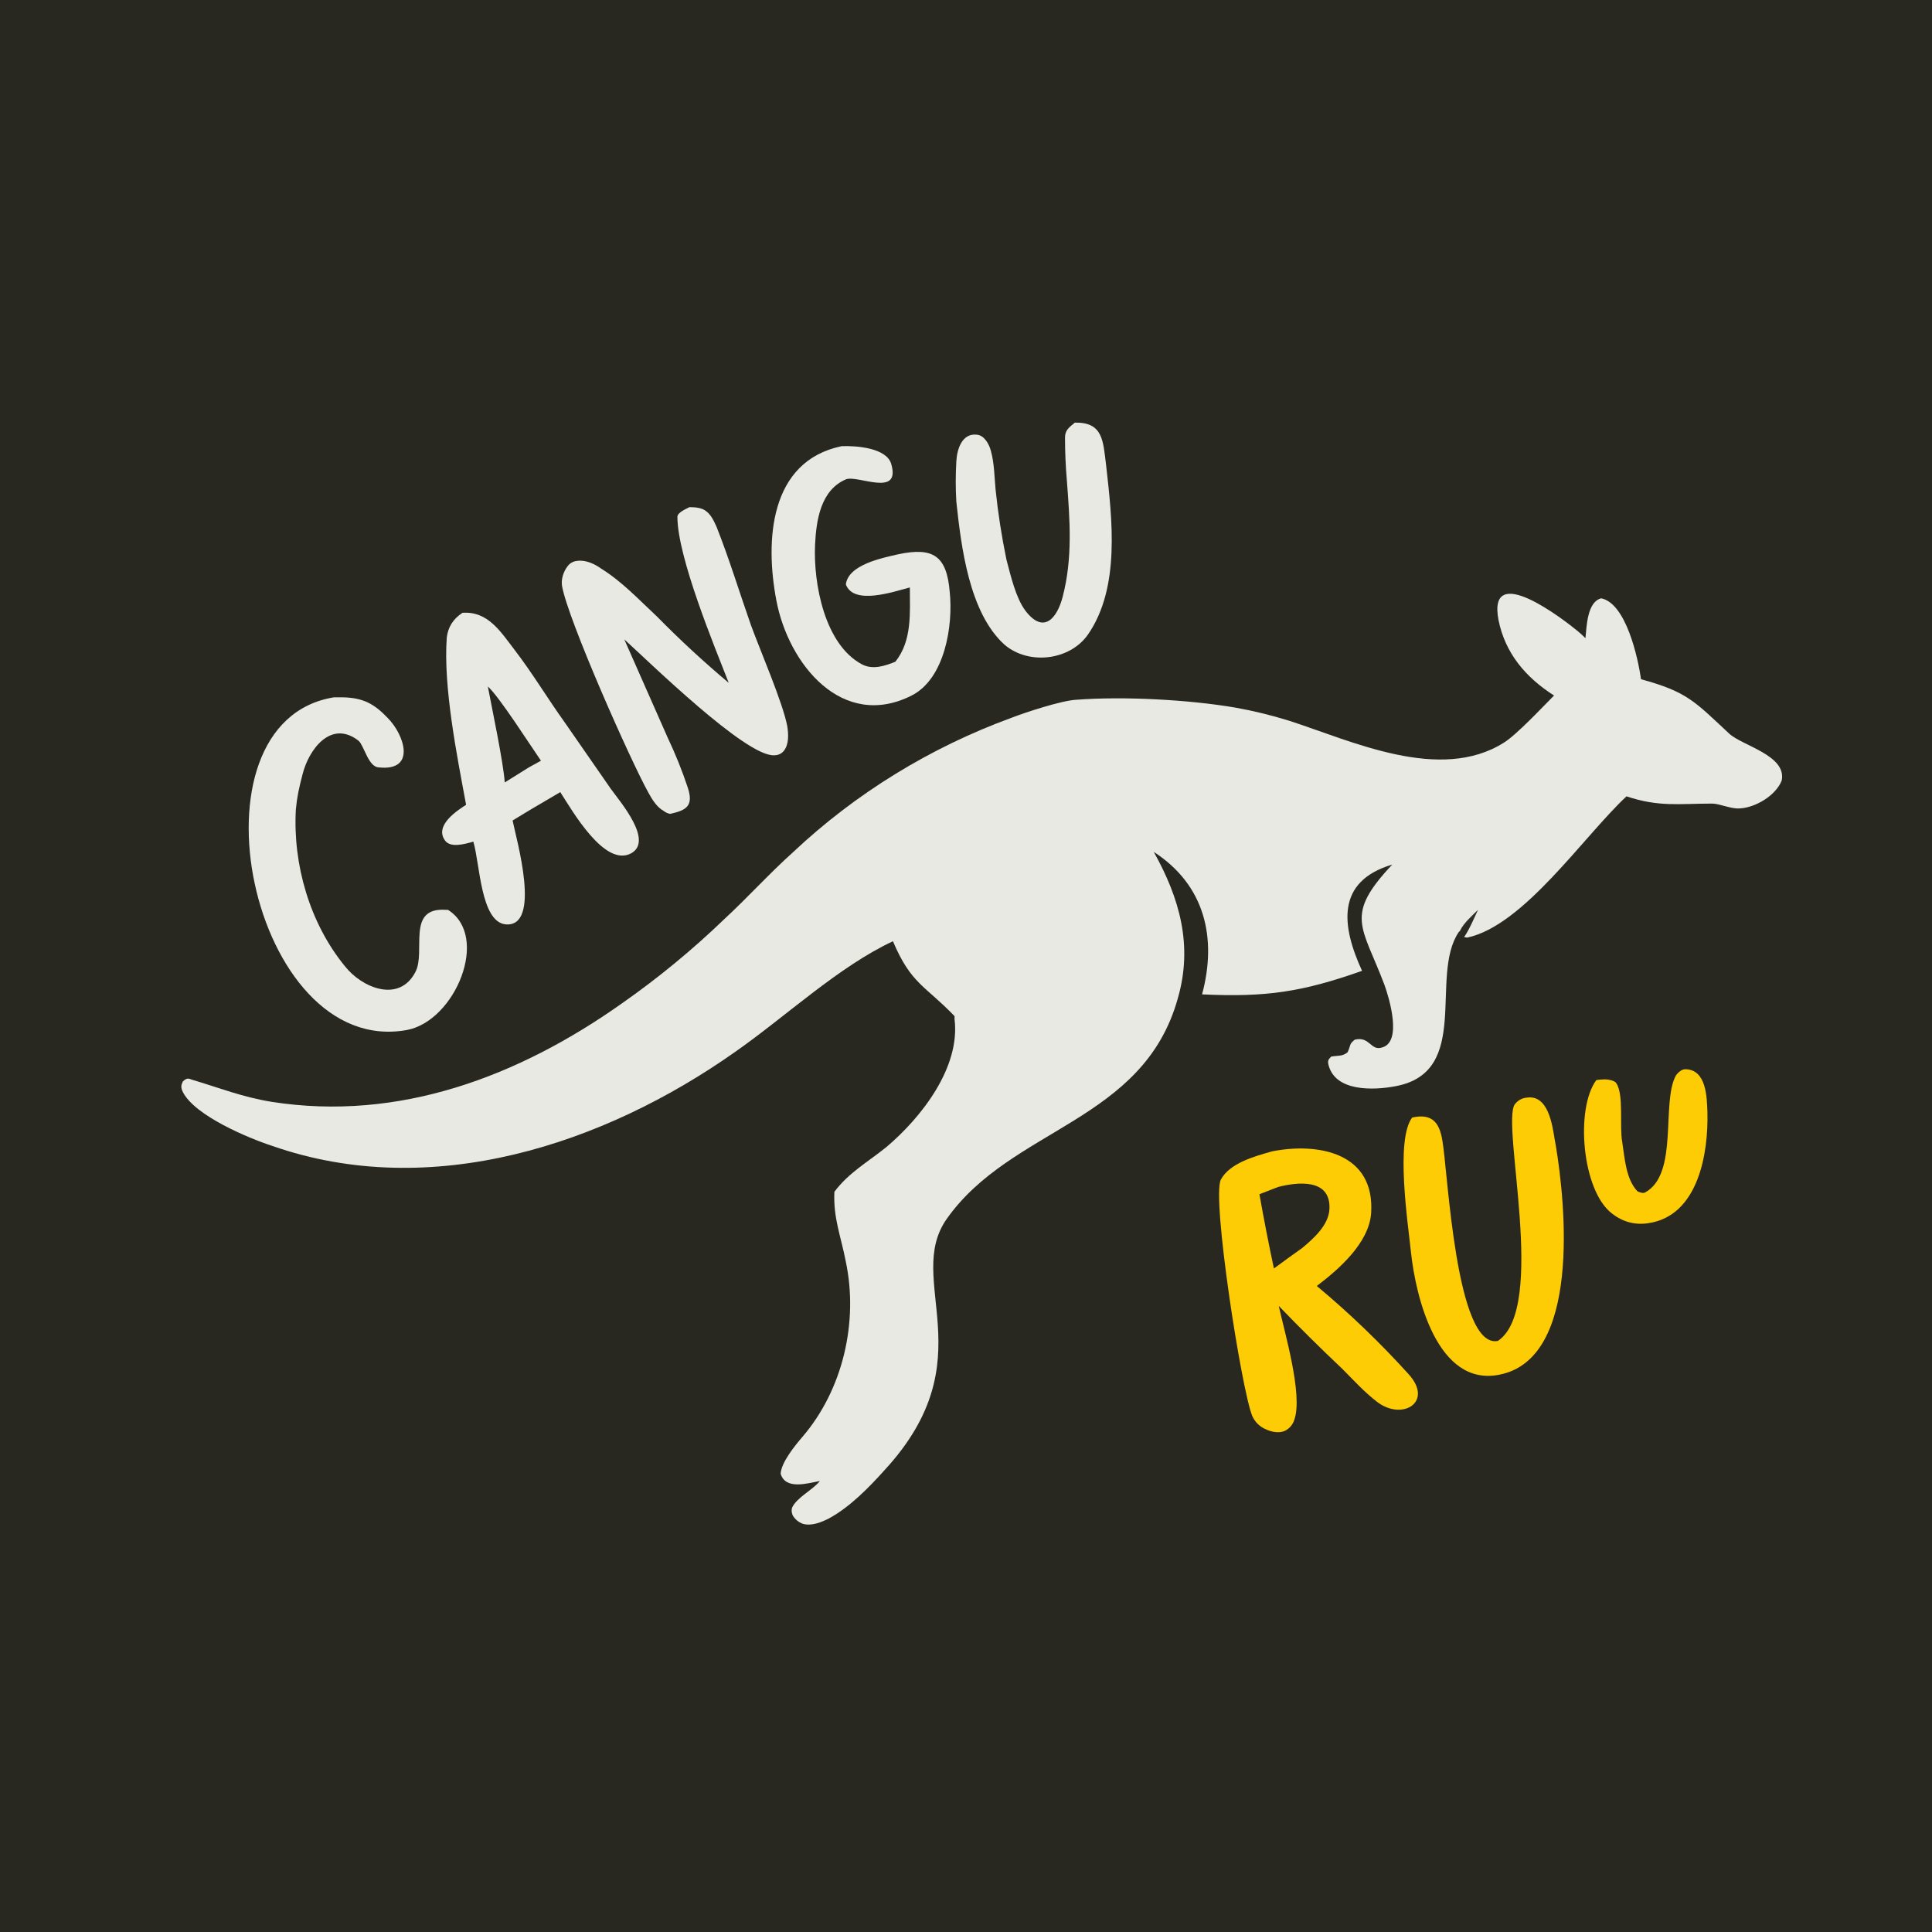
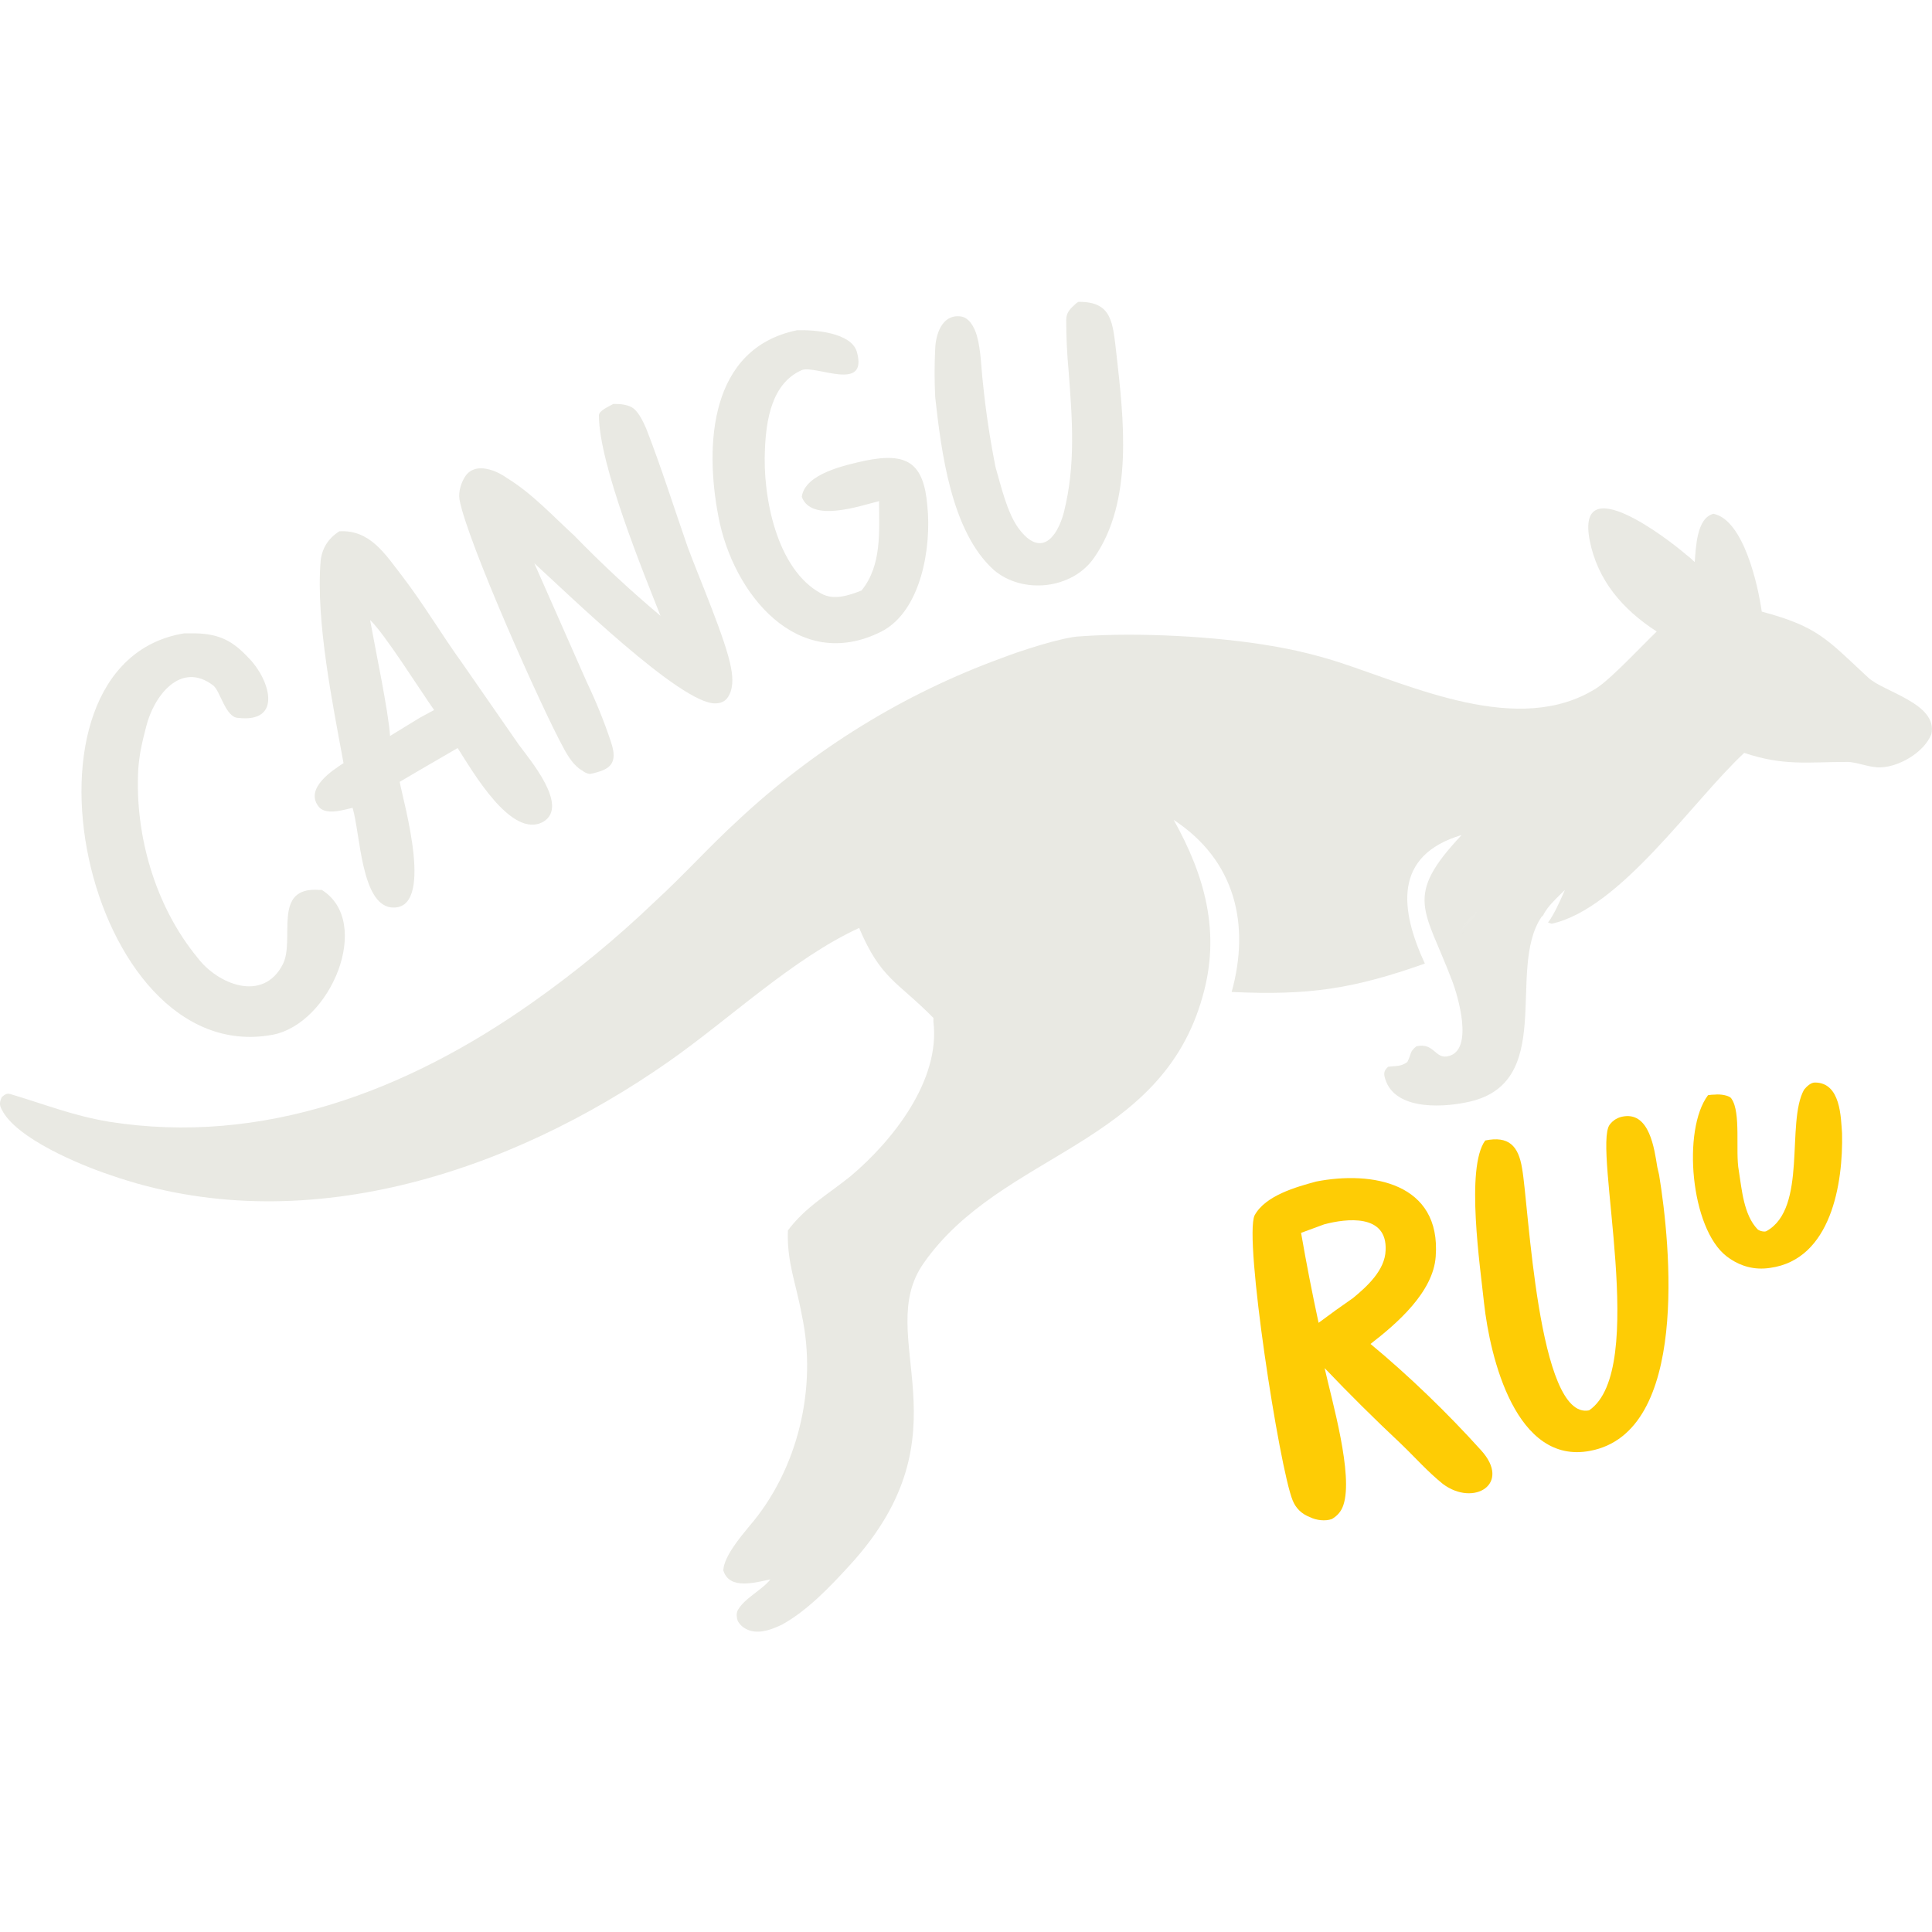
<svg xmlns="http://www.w3.org/2000/svg" version="1.2" viewBox="0 0 32 32" width="32" height="32">
  <defs>
-     <linearGradient id="g1" x2="1" gradientUnits="userSpaceOnUse" gradientTransform="matrix(-0.098,-0.1,.37,-0.362,24.311,15.426)">
+     <linearGradient id="g1" x2="1" gradientUnits="userSpaceOnUse" gradientTransform="matrix(-0.098,-0.1,.358,-0.35,24.311,15.426)">
      <stop offset="0" stop-color="#ffffff" stop-opacity="0" />
      <stop offset="1" stop-color="#f7f7f7" stop-opacity=".035" />
    </linearGradient>
  </defs>
  <style>
- 		.s0 { fill: #282821 } 
- 		.s1 { fill: #e9e9e3 } 
- 		.s2 { fill: #fecc05 } 
- 		.s3 { fill: url(#g1) } 
+ 		.s0 { fill: #e9e9e3 } 
+ 		.s1 { fill: #fecc05 } 
+ 		.s2 { fill: url(#g1) } 
	</style>
-   <path id="Forma 1" fill-rule="evenodd" class="s0" d="m33 0v33h-34v-33z" />
-   <path class="s1" d="m25.74 11.52c-0.47-0.3-0.81-0.7-0.92-1.25-0.19-0.99 1.08-0.01 1.32 0.19q0.06 0.05 0.12 0.11c0.02-0.2 0.03-0.6 0.26-0.66 0.41 0.08 0.61 0.98 0.66 1.34 0.77 0.21 0.89 0.37 1.46 0.9 0.21 0.2 0.96 0.36 0.87 0.78-0.1 0.25-0.44 0.45-0.7 0.46-0.14 0.01-0.33-0.08-0.45-0.08-0.55 0-0.88 0.06-1.42-0.12-0.71 0.66-1.7 2.14-2.64 2.34l-0.05-0.01c0.08-0.11 0.17-0.32 0.23-0.45-0.1 0.1-0.24 0.22-0.3 0.35l-0.02 0.02c-0.49 0.73 0.22 2.31-1.04 2.55-0.36 0.07-1.02 0.1-1.12-0.37-0.01-0.06 0.01-0.08 0.05-0.12 0.12-0.02 0.18 0 0.27-0.07 0.06-0.13 0.02-0.13 0.12-0.21 0.25-0.06 0.26 0.19 0.45 0.13 0.34-0.09 0.12-0.82 0.04-1.04-0.37-0.98-0.67-1.14 0.13-1.99-0.94 0.28-0.84 1.02-0.5 1.76-0.99 0.35-1.59 0.44-2.65 0.39 0.25-0.93 0.05-1.81-0.8-2.36 0.43 0.77 0.65 1.55 0.4 2.42-0.57 2.06-2.76 2.14-3.83 3.66-0.71 1.01 0.66 2.32-1.02 4.15-0.26 0.29-0.58 0.62-0.93 0.81-0.12 0.06-0.28 0.13-0.43 0.09q-0.11-0.04-0.17-0.14-0.03-0.07-0.01-0.13c0.08-0.17 0.34-0.29 0.46-0.44-0.21 0.04-0.57 0.15-0.65-0.12 0.01-0.19 0.24-0.47 0.36-0.61 0.67-0.78 0.93-1.9 0.72-2.9-0.08-0.42-0.21-0.72-0.19-1.16 0.24-0.32 0.55-0.49 0.86-0.74 0.58-0.49 1.23-1.32 1.13-2.12q0-0.03 0-0.05c-0.49-0.51-0.72-0.53-1.02-1.24-0.9 0.42-1.78 1.25-2.61 1.83-2.18 1.54-5.04 2.48-7.67 1.56-0.4-0.13-1.28-0.5-1.48-0.89-0.04-0.08-0.03-0.12 0-0.18 0.05-0.04 0.07-0.06 0.14-0.03 0.47 0.14 0.84 0.29 1.33 0.37 2.11 0.33 4.09-0.42 5.8-1.63q0.9-0.63 1.69-1.39c0.39-0.36 0.75-0.76 1.14-1.11 1.04-0.98 2.28-1.74 3.62-2.23 0.23-0.09 0.84-0.29 1.08-0.3 0.79-0.06 1.87 0 2.63 0.13q0.45 0.08 0.9 0.22c1.02 0.33 2.49 1.03 3.55 0.36 0.21-0.13 0.64-0.59 0.83-0.78z" />
-   <path class="s1" d="m7.66 10.15c0.42-0.03 0.63 0.31 0.86 0.61 0.3 0.39 0.55 0.81 0.83 1.2l0.77 1.11c0.16 0.22 0.7 0.85 0.34 1.06-0.44 0.25-0.98-0.7-1.18-1.01l-0.51 0.3-0.28 0.17c0.06 0.3 0.49 1.78-0.12 1.72-0.41-0.05-0.42-1-0.53-1.37-0.14 0.04-0.38 0.11-0.47-0.02-0.18-0.25 0.21-0.5 0.35-0.59-0.15-0.81-0.38-1.95-0.32-2.77q0.03-0.26 0.26-0.41zm0.7 2.81l0.4-0.25 0.2-0.11c-0.18-0.26-0.69-1.06-0.88-1.23 0.07 0.37 0.26 1.27 0.28 1.59z" />
-   <path class="s1" d="m11.42 8.4c0.1 0 0.21 0.01 0.28 0.07 0.08 0.06 0.13 0.17 0.17 0.26 0.21 0.53 0.38 1.09 0.57 1.63 0.15 0.41 0.53 1.29 0.6 1.67 0.02 0.13 0.03 0.3-0.06 0.41q-0.06 0.07-0.16 0.07c-0.47 0.02-2.06-1.54-2.48-1.92l0.72 1.63q0.19 0.4 0.33 0.82c0.1 0.3-0.01 0.38-0.29 0.44q-0.06-0.01-0.11-0.05c-0.11-0.06-0.19-0.19-0.25-0.3-0.3-0.54-1.33-2.86-1.43-3.42-0.02-0.11 0.02-0.24 0.09-0.33q0.06-0.08 0.16-0.09c0.14-0.02 0.29 0.05 0.4 0.13 0.34 0.21 0.63 0.52 0.92 0.79q0.57 0.58 1.19 1.1c-0.23-0.59-0.85-2.08-0.85-2.75 0-0.07 0.14-0.13 0.2-0.16z" />
-   <path class="s2" d="m21.07 19.07c0.76-0.15 1.71 0.02 1.64 1.03-0.04 0.49-0.53 0.92-0.9 1.2 0.53 0.44 1.06 0.95 1.52 1.46 0.42 0.46-0.1 0.78-0.52 0.46-0.22-0.17-0.38-0.35-0.58-0.55q-0.54-0.51-1.05-1.04c0.1 0.45 0.4 1.47 0.26 1.88q-0.04 0.13-0.16 0.19c-0.09 0.04-0.21 0.02-0.3-0.02q-0.17-0.07-0.24-0.23c-0.18-0.45-0.67-3.6-0.52-3.91 0.15-0.28 0.57-0.39 0.85-0.47zm0.03 1.94q0.23-0.17 0.47-0.34c0.19-0.16 0.44-0.38 0.45-0.65 0.02-0.51-0.54-0.44-0.85-0.36l-0.31 0.12q0.11 0.62 0.24 1.23z" />
-   <path class="s1" d="m5.53 11.55q0.08 0 0.16 0c0.33 0.01 0.51 0.11 0.73 0.34 0.28 0.28 0.48 0.89-0.15 0.82-0.17-0.01-0.24-0.36-0.33-0.44-0.46-0.36-0.83 0.15-0.93 0.56-0.06 0.23-0.09 0.37-0.11 0.58-0.05 0.91 0.23 1.88 0.81 2.59 0.28 0.36 0.9 0.62 1.17 0.1 0.18-0.34-0.16-1.08 0.51-1.03h0.03c0.7 0.44 0.12 1.84-0.68 1.99-2.58 0.47-3.74-5.1-1.21-5.51z" />
-   <path class="s2" d="m23.39 18.51c0.32-0.07 0.45 0.07 0.5 0.38 0.09 0.49 0.22 3.46 0.92 3.32 0.82-0.55 0.05-3.59 0.28-3.92q0.08-0.1 0.2-0.11c0.35-0.05 0.42 0.44 0.46 0.69l0.02 0.11c0.16 0.96 0.42 3.53-0.94 3.79-1.02 0.2-1.38-1.28-1.46-2.03-0.05-0.48-0.26-1.86 0.02-2.23z" />
-   <path class="s1" d="m13.94 7.39c0.25-0.01 0.74 0.03 0.82 0.29 0.17 0.57-0.56 0.18-0.75 0.26-0.42 0.18-0.49 0.68-0.51 1.08-0.03 0.65 0.16 1.65 0.77 1.98 0.18 0.1 0.39 0.03 0.56-0.04 0.28-0.35 0.24-0.81 0.24-1.23-0.27 0.07-0.93 0.3-1.06-0.05 0.04-0.33 0.61-0.44 0.87-0.5 0.57-0.12 0.8 0.02 0.85 0.62 0.06 0.56-0.08 1.44-0.63 1.72-1.15 0.58-2.04-0.52-2.24-1.57-0.19-0.99-0.12-2.31 1.08-2.56z" />
-   <path class="s1" d="m17.8 7c0.47-0.01 0.47 0.3 0.52 0.7 0.1 0.89 0.24 2.03-0.3 2.81-0.3 0.43-0.98 0.51-1.38 0.17-0.59-0.53-0.72-1.63-0.8-2.37q-0.02-0.33 0-0.67c0.01-0.19 0.09-0.47 0.34-0.44 0.12 0.01 0.2 0.15 0.23 0.26 0.06 0.21 0.06 0.44 0.08 0.65q0.06 0.58 0.18 1.16c0.07 0.26 0.15 0.62 0.31 0.84 0.31 0.41 0.53 0.12 0.62-0.22 0.17-0.65 0.12-1.28 0.07-1.94q-0.03-0.35-0.03-0.7c0-0.11 0.05-0.16 0.14-0.23z" />
-   <path class="s2" d="m26.44 17.89q0.05-0.01 0.1-0.01c0.06-0.01 0.2 0.01 0.23 0.06 0.13 0.19 0.05 0.72 0.1 0.98 0.04 0.26 0.06 0.61 0.25 0.81 0.03 0.02 0.1 0.04 0.13 0.02 0.56-0.31 0.26-1.49 0.51-1.94 0.03-0.04 0.09-0.1 0.15-0.1 0.36 0 0.36 0.48 0.37 0.7 0.02 0.69-0.15 1.73-0.98 1.85q-0.33 0.05-0.6-0.16c-0.5-0.38-0.61-1.74-0.26-2.21z" />
-   <path class="s3" d="m24.18 15.42c0.06-0.13 0.2-0.25 0.3-0.35-0.06 0.13-0.15 0.34-0.23 0.45l-0.05 0.05h-0.04q0.01-0.08 0.02-0.15z" />
  <g id="Layer 1">
- 	</g>
+     <path class="s0" d="m27.44 10.46c-0.57-0.37-0.98-0.85-1.11-1.51-0.23-1.2 1.3-0.02 1.59 0.23q0.08 0.06 0.15 0.13c0.02-0.24 0.03-0.73 0.31-0.8 0.5 0.1 0.74 1.19 0.8 1.62 0.93 0.25 1.07 0.45 1.76 1.09 0.25 0.24 1.16 0.43 1.05 0.94-0.12 0.3-0.53 0.54-0.84 0.55-0.17 0.01-0.4-0.09-0.55-0.09-0.66 0-1.06 0.07-1.71-0.15-0.86 0.8-2.05 2.58-3.19 2.83l-0.06-0.02c0.1-0.13 0.21-0.38 0.28-0.54-0.12 0.12-0.29 0.27-0.36 0.42l-0.03 0.03c-0.59 0.88 0.27 2.78-1.25 3.07-0.44 0.09-1.23 0.12-1.35-0.44-0.01-0.07 0.01-0.1 0.06-0.15 0.14-0.02 0.21 0 0.32-0.08 0.08-0.16 0.03-0.16 0.15-0.26 0.3-0.07 0.31 0.23 0.54 0.16 0.41-0.11 0.15-0.99 0.05-1.25-0.45-1.19-0.81-1.38 0.16-2.41-1.14 0.34-1.02 1.24-0.61 2.13-1.19 0.42-1.92 0.53-3.2 0.47 0.31-1.12 0.06-2.18-0.96-2.85 0.52 0.93 0.78 1.87 0.48 2.92-0.69 2.49-3.33 2.58-4.62 4.42-0.86 1.22 0.8 2.8-1.23 5.01-0.32 0.35-0.7 0.75-1.12 0.98-0.15 0.07-0.34 0.15-0.52 0.1q-0.14-0.04-0.21-0.16-0.03-0.09-0.01-0.16c0.1-0.21 0.41-0.35 0.55-0.53-0.25 0.05-0.68 0.18-0.78-0.15 0.01-0.23 0.29-0.56 0.43-0.73 0.81-0.94 1.13-2.3 0.87-3.5-0.09-0.51-0.25-0.87-0.23-1.4 0.29-0.39 0.67-0.6 1.04-0.9 0.7-0.59 1.49-1.59 1.37-2.56q0-0.03 0-0.06c-0.6-0.61-0.87-0.64-1.23-1.49-1.09 0.5-2.15 1.51-3.15 2.21-2.64 1.85-6.09 2.99-9.26 1.88-0.48-0.16-1.55-0.6-1.79-1.08-0.05-0.09-0.03-0.14 0-0.21 0.06-0.05 0.09-0.07 0.17-0.04 0.57 0.17 1.01 0.35 1.61 0.45 2.54 0.4 4.93-0.51 7-1.97q1.08-0.76 2.04-1.68c0.47-0.43 0.9-0.91 1.37-1.34 1.26-1.18 2.75-2.1 4.37-2.69 0.28-0.11 1.01-0.35 1.3-0.36 0.96-0.07 2.26 0 3.18 0.16q0.54 0.09 1.08 0.26c1.24 0.4 3.01 1.25 4.29 0.44 0.25-0.16 0.77-0.72 1-0.94z" />
+     <path class="s0" d="m5.62 8.8c0.51-0.03 0.76 0.38 1.04 0.74 0.36 0.47 0.66 0.98 1 1.45l0.93 1.34c0.19 0.26 0.84 1.02 0.41 1.28-0.53 0.3-1.18-0.85-1.42-1.22l-0.62 0.36-0.34 0.2c0.07 0.37 0.59 2.15-0.14 2.08-0.5-0.06-0.51-1.21-0.64-1.65-0.17 0.04-0.46 0.13-0.57-0.03-0.22-0.3 0.25-0.6 0.42-0.71-0.18-0.98-0.46-2.35-0.38-3.34q0.03-0.32 0.31-0.5zm0.84 3.39l0.49-0.3 0.24-0.13c-0.22-0.31-0.83-1.28-1.06-1.49 0.08 0.45 0.31 1.54 0.33 1.92z" />
+     <path class="s0" d="m10.16 6.69c0.12 0 0.25 0.01 0.34 0.08 0.09 0.08 0.15 0.21 0.2 0.32 0.25 0.64 0.46 1.31 0.69 1.97 0.18 0.49 0.64 1.55 0.72 2.01 0.03 0.16 0.04 0.36-0.07 0.5q-0.07 0.08-0.19 0.08c-0.57 0.02-2.49-1.86-3-2.32l0.87 1.97q0.23 0.48 0.4 0.99c0.12 0.36-0.01 0.46-0.35 0.53q-0.07-0.01-0.13-0.06c-0.13-0.07-0.23-0.23-0.3-0.36-0.36-0.65-1.61-3.45-1.73-4.13-0.02-0.13 0.03-0.29 0.11-0.4q0.07-0.09 0.19-0.11c0.17-0.02 0.35 0.06 0.49 0.16 0.41 0.25 0.76 0.63 1.11 0.95q0.68 0.7 1.43 1.33c-0.28-0.71-1.02-2.51-1.02-3.32 0-0.08 0.17-0.15 0.24-0.19z" />
+     <path class="s1" d="m21.8 19.57c0.92-0.18 2.07 0.02 1.98 1.24-0.04 0.59-0.64 1.11-1.08 1.45 0.64 0.53 1.28 1.15 1.83 1.76 0.51 0.56-0.12 0.94-0.63 0.56-0.26-0.21-0.45-0.43-0.7-0.67q-0.65-0.61-1.26-1.25c0.12 0.54 0.48 1.77 0.31 2.27q-0.05 0.15-0.19 0.23c-0.11 0.04-0.26 0.02-0.36-0.03q-0.21-0.08-0.29-0.28c-0.22-0.54-0.81-4.34-0.63-4.72 0.18-0.33 0.69-0.47 1.02-0.56zm0.04 2.34q0.28-0.21 0.57-0.41c0.23-0.19 0.53-0.46 0.54-0.79 0.03-0.61-0.65-0.53-1.02-0.43l-0.38 0.14q0.13 0.75 0.29 1.49z" />
+     <path class="s0" d="m3.05 10.49q0.1 0 0.19 0c0.4 0.01 0.62 0.13 0.88 0.41 0.34 0.34 0.58 1.08-0.18 0.99-0.2-0.01-0.29-0.43-0.4-0.53-0.55-0.43-1 0.18-1.12 0.68-0.07 0.27-0.11 0.44-0.13 0.7-0.06 1.09 0.28 2.27 0.98 3.12 0.33 0.44 1.08 0.75 1.41 0.12 0.22-0.41-0.19-1.3 0.61-1.24h0.04c0.85 0.53 0.15 2.22-0.82 2.4-3.11 0.57-4.51-6.15-1.46-6.65z" />
+     <path class="s1" d="m24.6 18.89c0.39-0.08 0.55 0.09 0.61 0.46 0.11 0.59 0.26 4.18 1.11 4.01 0.99-0.67 0.06-4.34 0.34-4.73q0.09-0.12 0.24-0.14c0.42-0.06 0.5 0.53 0.55 0.84l0.03 0.13c0.19 1.16 0.5 4.26-1.14 4.57-1.23 0.24-1.66-1.54-1.76-2.45-0.06-0.58-0.31-2.24 0.02-2.69z" />
+     <path class="s0" d="m13.2 5.47c0.3-0.01 0.89 0.04 0.99 0.35 0.2 0.69-0.68 0.22-0.91 0.31-0.5 0.22-0.59 0.83-0.61 1.31-0.04 0.78 0.19 1.99 0.93 2.39 0.21 0.12 0.47 0.03 0.67-0.05 0.34-0.42 0.29-0.98 0.29-1.48-0.32 0.08-1.12 0.36-1.28-0.07 0.05-0.39 0.74-0.53 1.05-0.6 0.69-0.14 0.97 0.03 1.03 0.75 0.07 0.68-0.1 1.74-0.76 2.08-1.39 0.7-2.46-0.63-2.7-1.9-0.23-1.19-0.15-2.79 1.3-3.09z" />
+     <path class="s0" d="m17.86 5c0.57-0.01 0.57 0.36 0.63 0.85 0.12 1.07 0.29 2.45-0.37 3.39-0.36 0.52-1.18 0.61-1.66 0.2-0.71-0.64-0.87-1.97-0.97-2.86q-0.02-0.4 0-0.81c0.01-0.23 0.11-0.56 0.41-0.53 0.15 0.01 0.24 0.18 0.28 0.32 0.07 0.25 0.07 0.53 0.1 0.78q0.07 0.7 0.21 1.4c0.09 0.31 0.19 0.75 0.38 1.01 0.37 0.5 0.64 0.15 0.75-0.26 0.2-0.79 0.14-1.55 0.08-2.34q-0.04-0.43-0.04-0.85c0-0.13 0.07-0.19 0.17-0.28z" />
+     <path class="s1" d="m28.29 18.14q0.06-0.01 0.12-0.01c0.07-0.01 0.24 0.01 0.27 0.07 0.16 0.23 0.06 0.87 0.12 1.19 0.05 0.31 0.08 0.73 0.31 0.97 0.03 0.03 0.12 0.05 0.15 0.03 0.68-0.38 0.32-1.8 0.62-2.34 0.04-0.05 0.11-0.12 0.18-0.12 0.43 0 0.43 0.58 0.45 0.84 0.02 0.83-0.18 2.09-1.19 2.23q-0.39 0.06-0.72-0.19c-0.6-0.46-0.74-2.1-0.31-2.67z" />
+     <path class="s2" d="m24.18 15.42c0.06-0.13 0.2-0.25 0.3-0.35-0.06 0.13-0.15 0.34-0.23 0.45l-0.05 0.05h-0.04q0.01-0.08 0.02-0.15z" />
+     <g id="Layer 1">
+ 		</g>
+   </g>
</svg>
